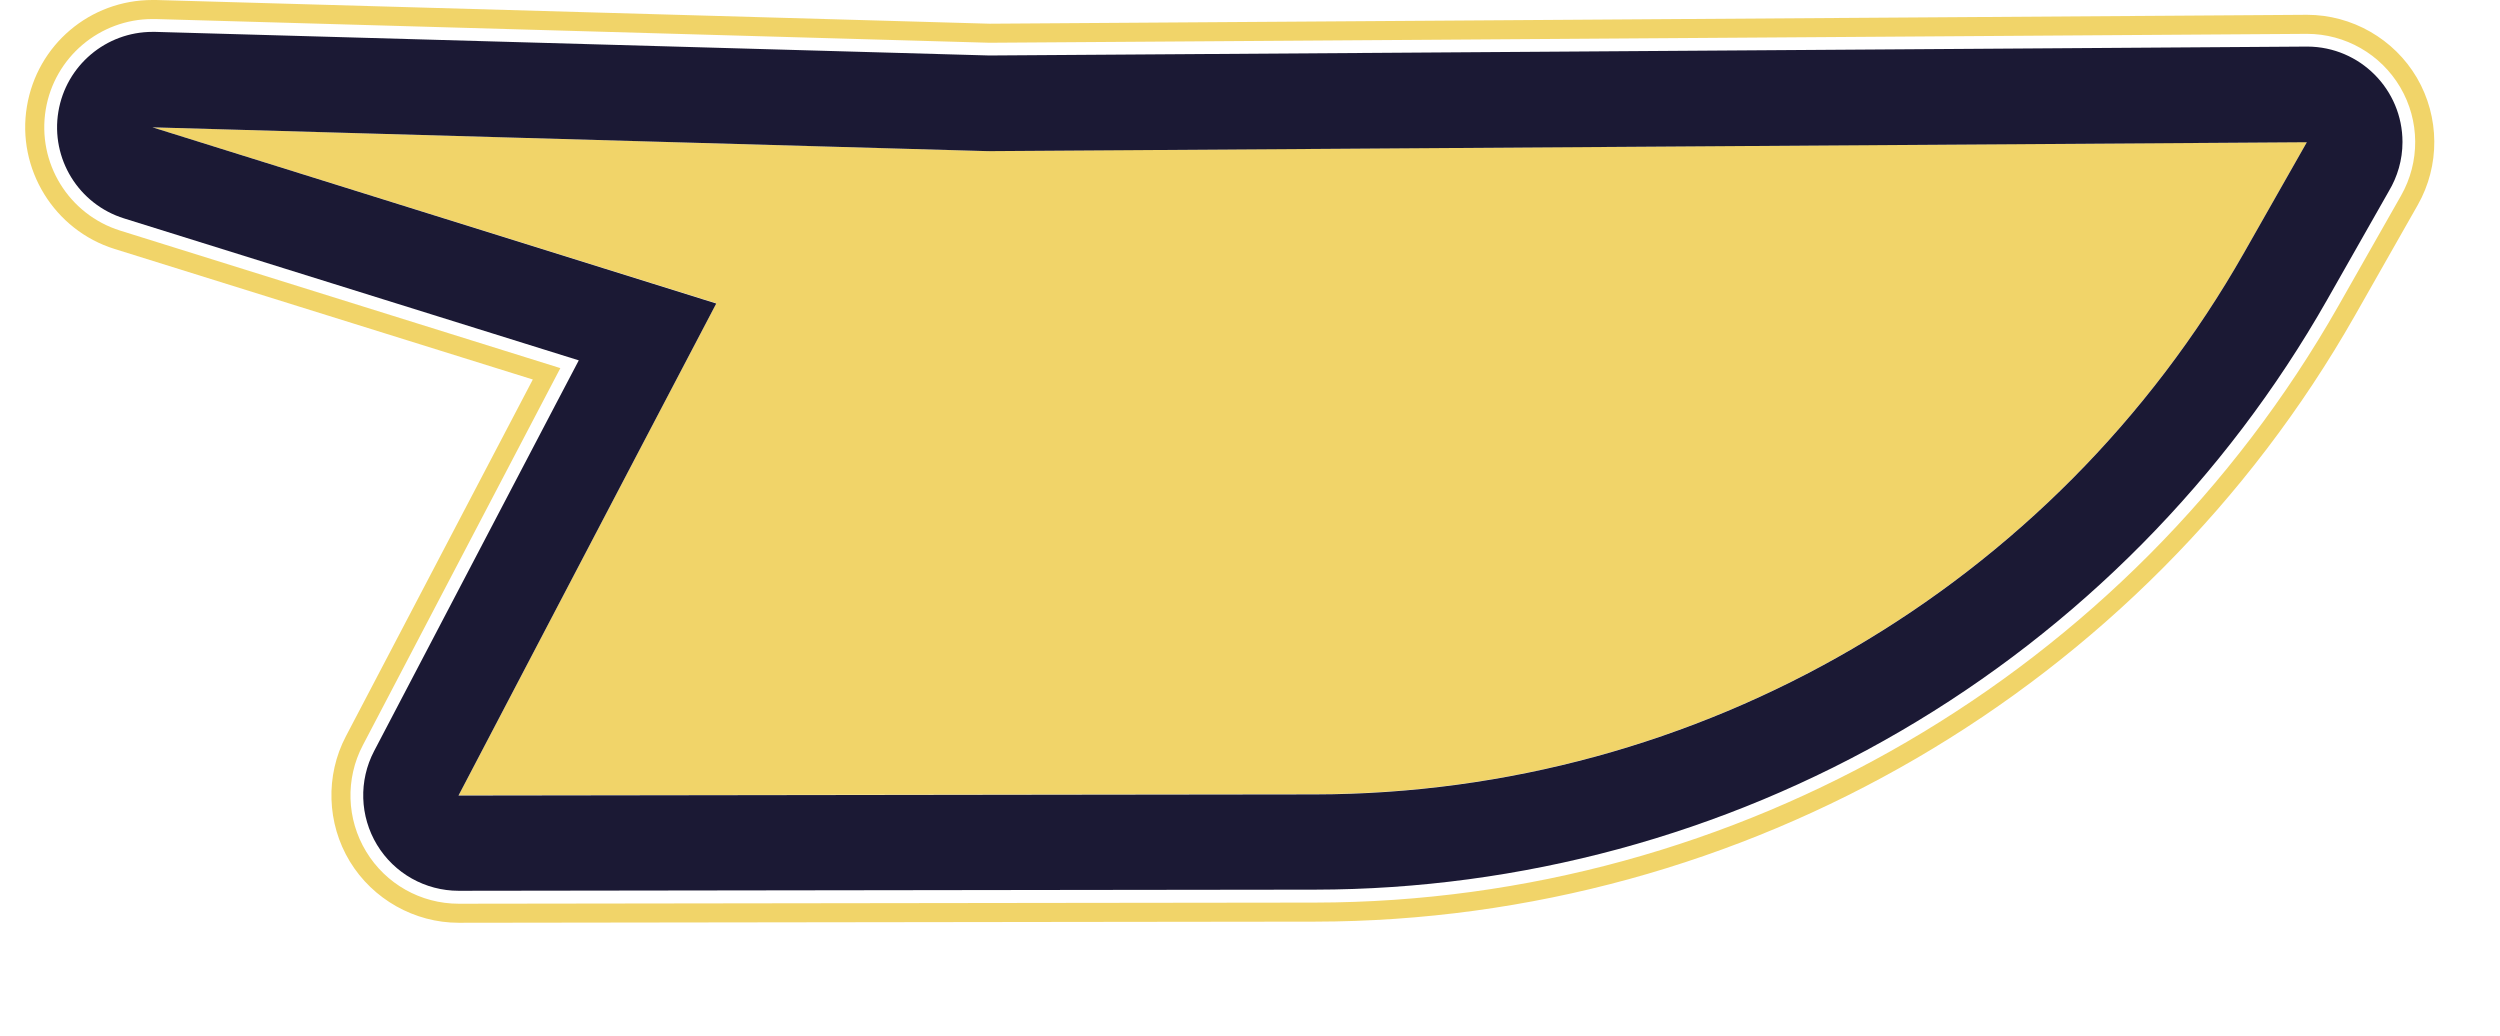
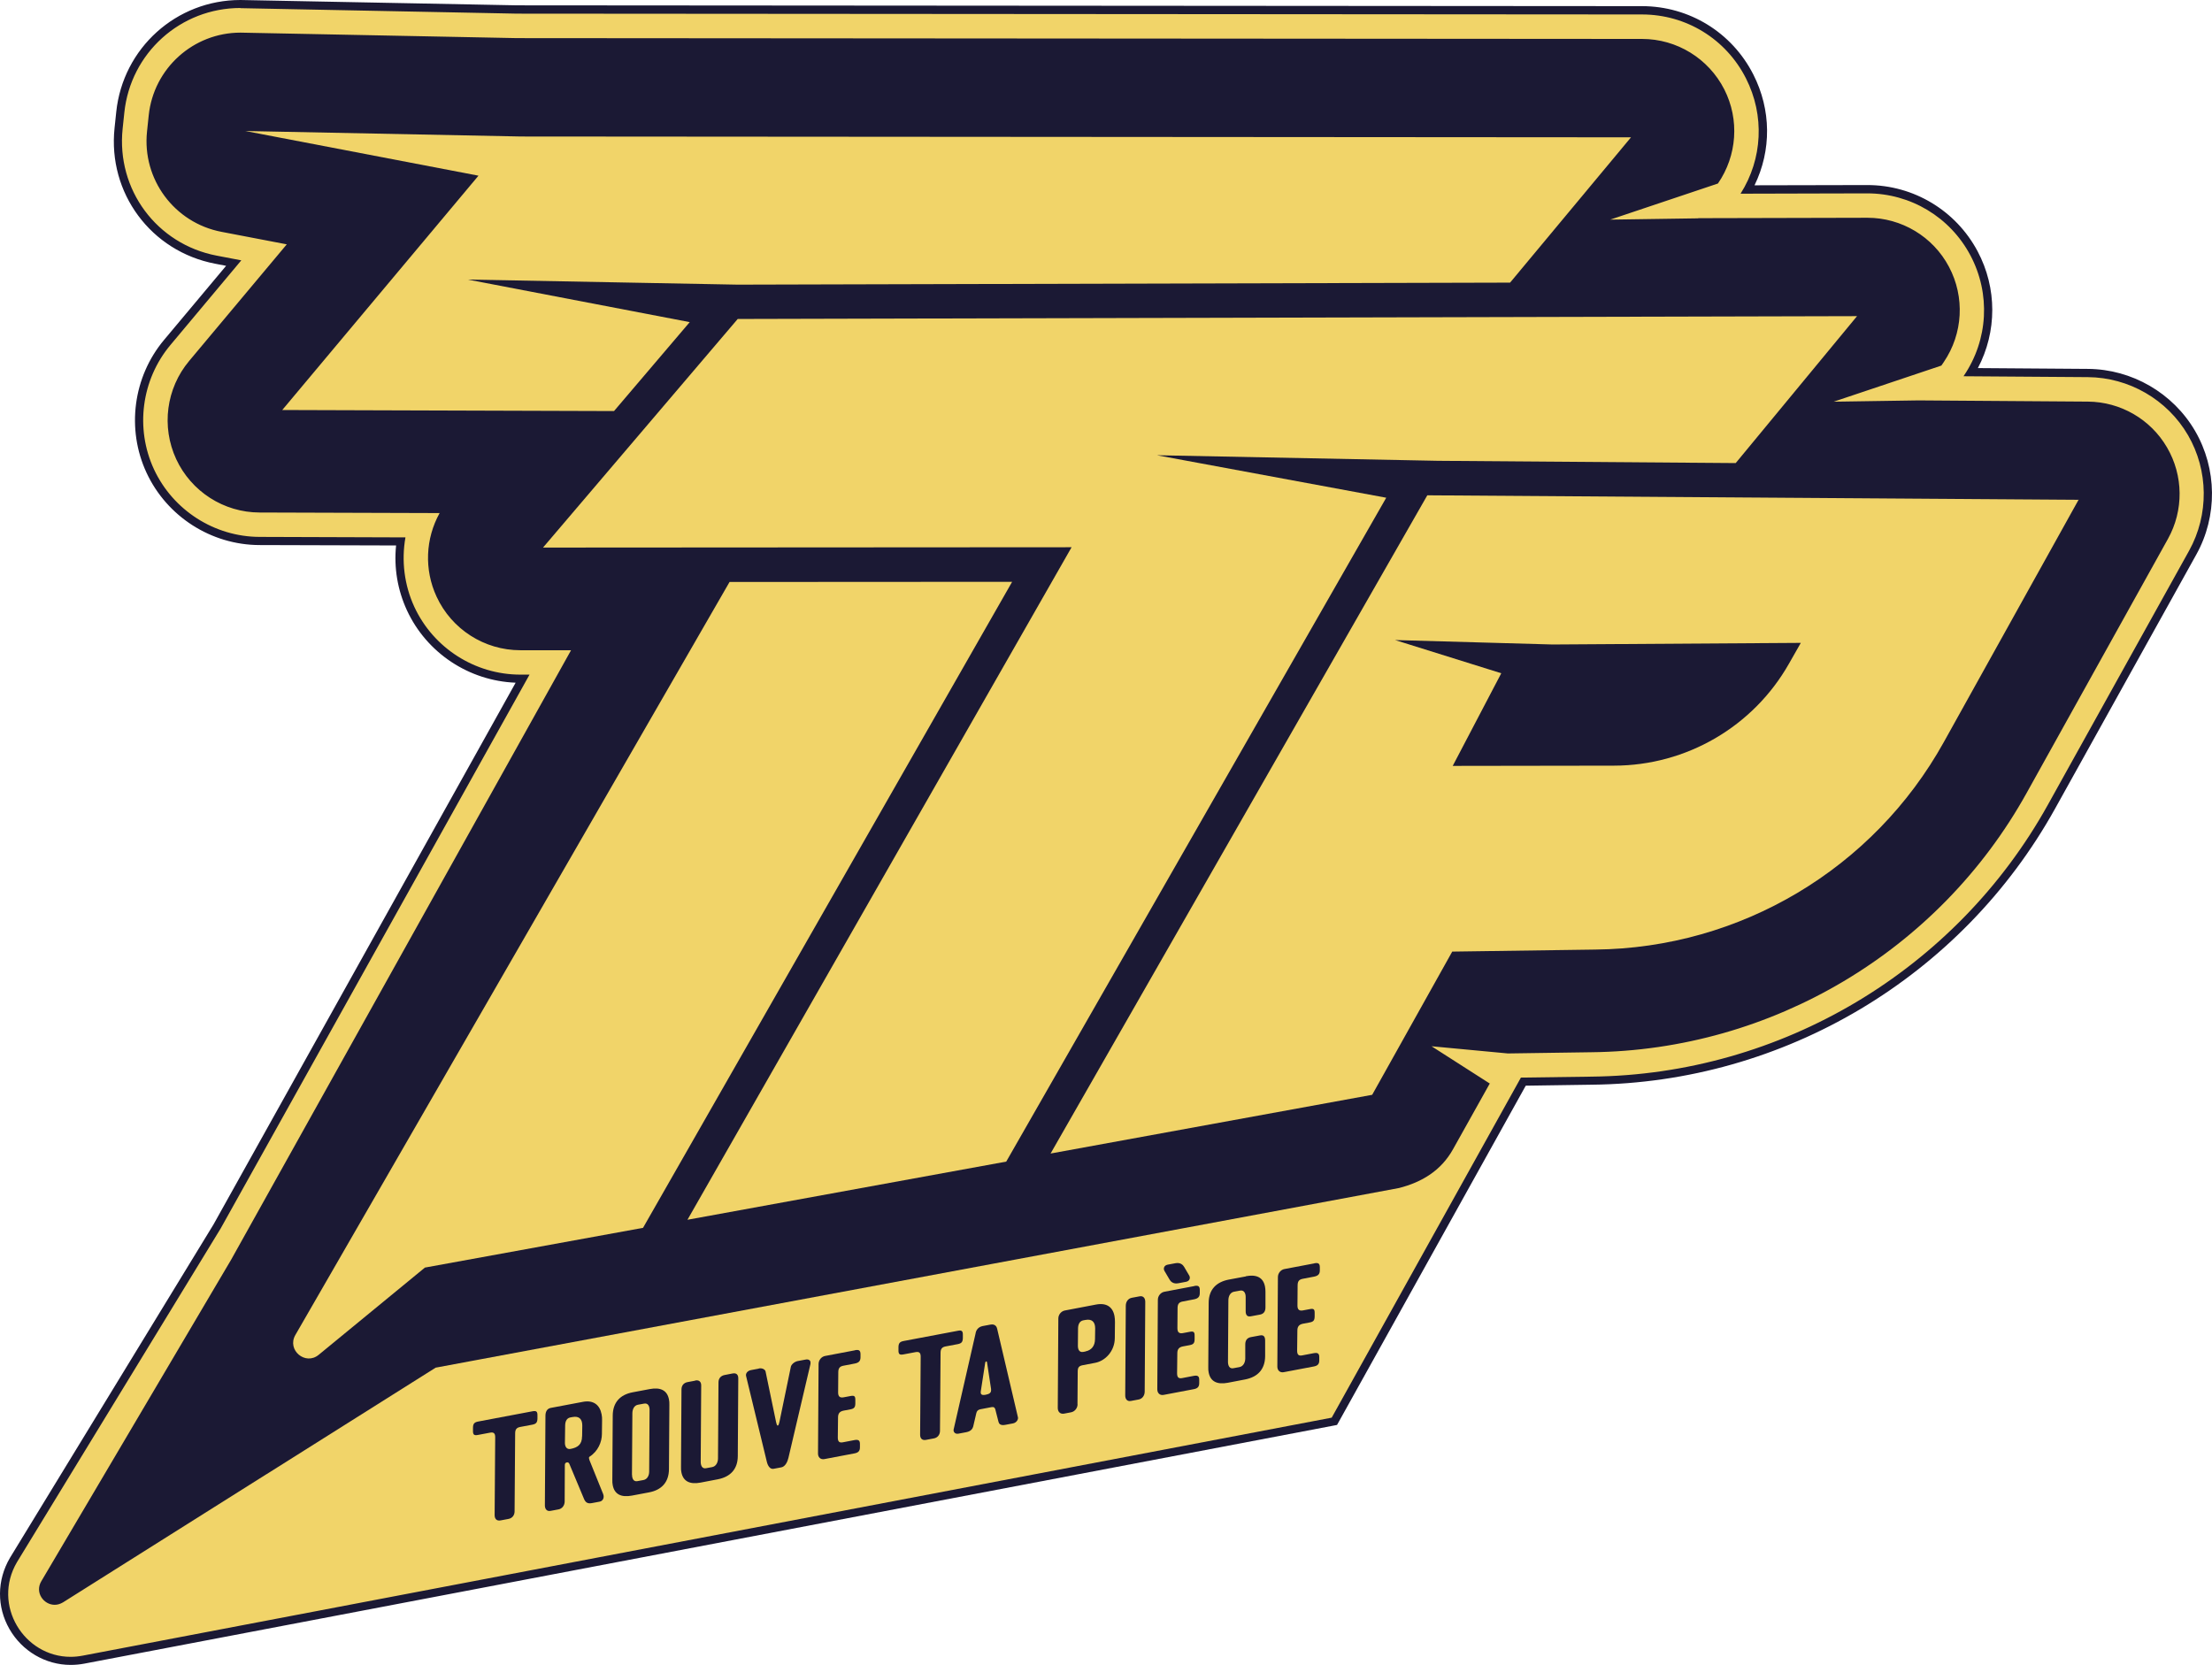
- <svg xmlns="http://www.w3.org/2000/svg" id="Calque_1" data-name="Calque 1" viewBox="0 0 241.5 100">
+ <svg xmlns="http://www.w3.org/2000/svg" id="Calque_1" data-name="Calque 1" viewBox="0 0 273.82 206.12">
  <defs>
    <style>
      .cls-1 {
        fill: #1b1934;
      }

      .cls-2 {
        fill: #f1d469;
      }
    </style>
  </defs>
+   <path class="cls-1" d="M268.24,55.38c-2.03-3.49-5.76-5.64-9.79-5.67l-21.07-.15,3.23-4.75c2.38-3.51,2.63-8.04.64-11.79-1.98-3.74-5.87-6.07-10.09-6.07,0,0-8.63.02-21.61.06l2.94-4.04c2.53-3.48,2.9-8.08.95-11.91-1.95-3.83-5.88-6.25-10.18-6.25l-139.26-.1s-34.17-.68-34.24-.68c-5.83,0-10.75,4.41-11.36,10.24l-.21,2c-.62,5.91,3.38,11.3,9.21,12.42l8.09,1.55-12.08,14.43c-2.85,3.4-3.47,8.14-1.61,12.16,1.87,4.02,5.89,6.6,10.32,6.61,0,0,11.22.04,22.29.07-1.75,3.15-1.93,6.99-.38,10.34,1.87,4.05,5.92,6.64,10.37,6.64,0,0,2.48,0,6.29,0l-42.07,75.44-23.5,39.81c-1.05,1.74.97,3.71,2.68,2.62l25.19-15.87h.01l20.92-13.18,118.1-21.99c3.35-.61,6.17-2.07,7.83-5.04l6.63-11.88,10.47-.15c22.37-.23,43.03-12.52,53.9-32.09l17.5-31.47c1.96-3.53,1.92-7.83-.12-11.32Z" />
  <g>
-     <g>
-       <path class="cls-2" d="M95.57,14.6h-.15L14.73,12.3l54.47,17-7.42,14.15-17.48,33.38,58.76-.08,23.97-.03c37.14-.05,71.37-20.01,89.74-52.3l6.08-10.7-127.28.86Z" />
-       <path class="cls-2" d="M14.73,1.84c.1,0,.2,0,.3,0l80.54,2.29s127.26-.86,127.28-.86c3.71,0,7.14,1.97,9.02,5.17,1.89,3.22,1.92,7.21.07,10.46l-6.08,10.7c-20.17,35.47-58.03,57.53-98.81,57.59l-23.97.03s-58.76.08-58.77.08c-3.66,0-7.05-1.91-8.94-5.04-1.9-3.13-2.02-7.03-.32-10.27l19.08-36.43L11.62,22.28c-4.99-1.56-8.06-6.55-7.2-11.71C5.26,5.53,9.64,1.84,14.73,1.84M14.73,0C8.7,0,3.59,4.32,2.6,10.28c-1.01,6.03,2.63,11.95,8.47,13.77l40.4,12.61-18.06,34.47c-1.99,3.79-1.84,8.42.38,12.08,2.22,3.66,6.25,5.93,10.52,5.93t58.77-.08l23.97-.03c41.44-.06,79.92-22.48,100.42-58.52l6.08-10.7c2.17-3.81,2.13-8.52-.08-12.3-2.2-3.75-6.27-6.08-10.61-6.08t-127.26.86L15.08,0c-.12,0-.23,0-.35,0h0Z" />
-     </g>
-     <path class="cls-1" d="M14.73,12.3l80.68,2.3h.15l127.28-.86-6.08,10.7c-18.36,32.29-52.6,52.25-89.74,52.3l-23.97.03-58.76.08,17.48-33.38,7.42-14.15L14.73,12.3M222.85,13.74h0M14.73,3.08c-4.49,0-8.35,3.25-9.09,7.7-.76,4.54,1.95,8.95,6.35,10.32l43.92,13.71-2.29,4.36-17.48,33.38c-1.5,2.86-1.39,6.3.28,9.06,1.67,2.76,4.66,4.44,7.89,4.44h.01l58.76-.08,23.97-.03c19.85-.03,39.4-5.32,56.54-15.31,17.14-9.99,31.39-24.39,41.2-41.65l5.97-10.51c.83-1.39,1.32-3.01,1.32-4.75,0-5.08-4.11-9.2-9.18-9.22,0,0,0,0,0,0,0,0,0,0,0,0-.01,0-.02,0-.03,0-.02,0-.04,0-.06,0l-127.24.86L15,3.08c-.09,0-.18,0-.27,0h0Z" />
+     <path class="cls-2" d="M8.74,205.62c-2.92,0-5.65-1.61-7.13-4.19-1.49-2.6-1.47-5.69.05-8.29l25.22-41.32,37.81-67.79h-.19c-5.9,0-11.23-3.41-13.66-8.68-1.2-2.6-1.63-5.46-1.23-8.31l-17.48-.06c-5.77-.02-11.08-3.42-13.51-8.66-2.43-5.24-1.61-11.49,2.1-15.91l8.23-9.83-2.2-.42c-7.69-1.48-12.88-8.46-12.06-16.25l.21-2C15.69,6.26,22.08.5,29.76.5c.05,0,.12,0,34.28.68l139.22.1c5.66,0,10.76,3.14,13.32,8.18,2.28,4.49,2.18,9.65-.23,14l14.8-.04c5.54,0,10.6,3.04,13.21,7.94,2.48,4.66,2.31,10.22-.38,14.71l14.49.1c5.26.04,10.17,2.88,12.81,7.42,2.65,4.54,2.71,10.22.15,14.81l-17.5,31.47c-11.49,20.67-33.3,33.67-56.94,33.91l-8.43.12-23.39,42.05L10.35,205.46c-.54.1-1.08.15-1.61.15h0ZM29.06,156.18l-23.51,39.82c-.38.63-.19,1.16-.04,1.42.26.46.75.75,1.25.75.26,0,.52-.08.76-.23l25.31-15.95h.01l20.88-13.15,119.35-22.26c2.97-.76,5.05-2.25,6.33-4.54l4.33-7.74-8.56-5.48,11.52,1.09,10.25-.15c22.2-.22,42.68-12.42,53.47-31.83l17.5-31.47c1.87-3.36,1.83-7.5-.11-10.82-1.93-3.32-5.52-5.39-9.36-5.42l-20.97-.15-13.73.21,16.24-5.45.2-.3c2.28-3.36,2.52-7.68.61-11.27-1.9-3.58-5.6-5.8-9.65-5.8l-20.71.05-.24.02-14.13.21,16.25-5.45c2.19-3.29,2.45-7.49.66-11-1.87-3.68-5.6-5.97-9.73-5.98l-139.26-.1c-.35,0-33.99-.67-34.25-.68-5.6,0-10.27,4.21-10.85,9.79l-.21,2c-.6,5.69,3.19,10.8,8.81,11.87l8.93,1.71-12.63,15.09c-2.71,3.23-3.31,7.8-1.53,11.62,1.78,3.83,5.65,6.31,9.87,6.32l23.14.08-.41.75c-1.69,3.04-1.82,6.73-.37,9.88,1.78,3.85,5.67,6.34,9.92,6.34h7.15s-42.49,76.19-42.49,76.19Z" />
+     <path class="cls-1" d="M29.76,1.01s.11,0,34.27.68l139.23.1c5.46,0,10.4,3.03,12.87,7.91,2.33,4.59,2.06,9.98-.67,14.28l11.28-.03c2.82,0,4.41-.01,4.41-.01,5.36,0,10.25,2.94,12.76,7.67,2.52,4.75,2.21,10.46-.81,14.91l-.04.06,15.4.11c5.08.04,9.82,2.78,12.38,7.17,2.56,4.39,2.61,9.87.15,14.31l-17.49,31.47c-11.4,20.52-33.05,33.41-56.5,33.65l-8.73.12-23.42,42.1L10.26,204.97c-.52.1-1.02.15-1.52.15-5.77,0-9.75-6.41-6.64-11.72l25.22-41.32,38.23-68.56h-1.05s-.09,0-.09,0c-5.61,0-10.76-3.29-13.12-8.39-1.25-2.71-1.61-5.72-1.1-8.6l-18.07-.06c-5.58-.02-10.7-3.3-13.06-8.37-2.35-5.06-1.55-11.1,2.03-15.38l8.78-10.49-3.04-.58c-7.43-1.42-12.44-8.18-11.65-15.71l.21-2c.77-7.38,6.95-12.95,14.37-12.95M64.4,80.5s2.48,0,6.29,0l-42.07,75.44-23.5,39.81c-.84,1.4.28,2.93,1.65,2.93.34,0,.69-.1,1.04-.31l25.19-15.87h.01l20.92-13.18,119.25-22.24c2.84-.72,5.21-2.16,6.68-4.79l4.63-8.28-.08.13-7.2-4.61,9.45.89,10.31-.15c22.37-.23,43.03-12.52,53.9-32.09l17.5-31.47c1.96-3.53,1.92-7.83-.12-11.32-2.03-3.49-5.76-5.64-9.79-5.67l-20.97-.15-10.5.16,13.33-4.47.3-.44c2.38-3.51,2.63-8.04.64-11.79-1.98-3.74-5.87-6.07-10.09-6.07,0,0-8.34.02-20.95.05v.02s-10.89.16-10.89.16l13.33-4.47c2.37-3.44,2.69-7.91.79-11.65-1.95-3.83-5.88-6.25-10.18-6.25l-139.26-.1s-34.17-.68-34.24-.68c-5.83,0-10.75,4.41-11.36,10.24l-.21,2c-.62,5.91,3.38,11.3,9.21,12.42l8.09,1.55-12.08,14.43c-2.85,3.4-3.47,8.14-1.61,12.16,1.87,4.02,5.89,6.6,10.32,6.61,0,0,11.22.04,22.29.07-1.75,3.15-1.93,6.99-.38,10.34,1.87,4.05,5.92,6.64,10.37,6.64M29.76,0c-7.93,0-14.54,5.95-15.37,13.85l-.21,2c-.85,8.05,4.51,15.28,12.46,16.8l1.35.26-7.68,9.17c-3.83,4.57-4.69,11.03-2.17,16.45,2.52,5.42,8,8.93,13.97,8.95l16.92.05c-.28,2.75.18,5.5,1.34,8.02,2.44,5.28,7.68,8.75,13.46,8.97l-37.4,67.07L1.23,192.87c-1.62,2.77-1.64,6.06-.06,8.81,1.57,2.74,4.47,4.44,7.57,4.44.56,0,1.14-.05,1.71-.16l154.6-29.46.46-.09.23-.41,23.13-41.59,8.15-.12c23.81-.24,45.79-13.33,57.37-34.17l17.49-31.47c2.64-4.75,2.58-10.61-.16-15.31-2.74-4.69-7.81-7.63-13.25-7.67l-13.63-.1c2.37-4.5,2.39-9.89-.03-14.45-2.69-5.06-7.92-8.21-13.65-8.21h-.1s-4.31.01-4.31.01l-9.56.02c2.11-4.33,2.08-9.34-.15-13.72-2.65-5.21-7.92-8.45-13.77-8.46l-139.23-.1C29.87,0,29.81,0,29.76,0h0ZM64.4,79.49c-4.05,0-7.76-2.38-9.46-6.05-1.39-3-1.26-6.53.35-9.43l.83-1.49h-1.71s-22.29-.08-22.29-.08c-4.02-.01-7.72-2.38-9.41-6.03-1.69-3.65-1.12-8,1.46-11.09l12.08-14.43,1.1-1.31-1.68-.32-8.09-1.55c-5.36-1.03-8.97-5.9-8.4-11.33l.21-2c.56-5.32,5.01-9.34,10.36-9.34.31,0,33.88.67,34.22.68l139.28.1c3.94,0,7.5,2.19,9.28,5.7,1.68,3.3,1.47,7.24-.54,10.35l-13.01,4.36-6.15,2.06,6.48-.1,10.89-.16h.57s0-.02,0-.02l20.37-.05c3.86,0,7.39,2.12,9.2,5.53,1.82,3.42,1.59,7.54-.58,10.75l-.11.16-13.01,4.36-6.15,2.06,6.48-.1,10.5-.16,20.95.15c3.66.03,7.08,2.01,8.93,5.17,1.85,3.16,1.89,7.12.1,10.32l-17.5,31.47c-10.7,19.25-31.02,31.35-53.03,31.57l-10.26.15-9.4-.89-4.14-.39,3.5,2.24,6.41,4.11-4.09,7.33c-1.2,2.16-3.17,3.57-6.02,4.3l-119.22,22.24-.19.04-.16.1-20.68,13.02h0l-.26.16-25.19,15.87c-.17.11-.33.16-.5.16-.32,0-.64-.2-.81-.5-.11-.2-.2-.52.03-.91l23.51-39.81,42.09-75.46.84-1.5h-1.72s-6.15,0-6.15,0h-.15s0,0,0,0h0Z" />
+   </g>
+   <g>
+     <path class="cls-1" d="M65.92,174.72c.47-.09.62.03.61.52v.38c-.01.49-.17.67-.64.76l-1.49.28c-.47.09-.63.32-.63.81l-.07,9.64c0,.49-.3.86-.77.94l-.96.18c-.47.09-.74-.17-.74-.66l.07-9.64c0-.49-.19-.65-.65-.56l-1.49.28c-.47.09-.62-.03-.61-.52v-.38c.01-.49.17-.67.64-.76l6.73-1.27Z" />
+     <path class="cls-1" d="M69.9,185.88c0,.49-.31.91-.78.99l-.96.18c-.46.09-.72-.22-.71-.71l.07-11.07c0-.49.2-.89.67-.97l3.98-.75c1.29-.24,2.08.38,2.3,1.54.05.24.07.5.06.77l-.02,1.67c0,.98-.48,2.15-1.54,2.82-.14.09,0,.38,0,.42l1.7,4.21c.17.47-.06.86-.45.93l-.96.18c-.62.12-.84-.18-1.02-.65l-1.77-4.23c-.06-.14-.19-.19-.31-.16-.13.02-.24.13-.24.3l-.02,4.54ZM72.06,177.82l.02-1.34c0-.82-.42-1.19-1.19-1.05l-.28.05c-.47.09-.64.5-.65.99l-.03,2.16c0,.49.24.84.7.75.9-.17,1.42-.56,1.42-1.56Z" />
+     <path class="cls-1" d="M80.44,171.97c1.32-.25,2.16.16,2.37,1.29.04.2.06.42.05.67l-.05,7.95c-.01,1.63-.92,2.59-2.47,2.88l-2.12.4c-1.32.25-2.16-.16-2.37-1.29-.04-.2-.06-.42-.05-.67l.05-7.95c.01-1.63.92-2.59,2.47-2.88l2.12-.4ZM78.24,182.58c0,.49.2.88.66.79l.76-.14c.47-.09.7-.56.7-1.05l.05-7.63c0-.49-.21-.87-.68-.78l-.76.14c-.47.09-.68.55-.69,1.04l-.05,7.63Z" />
+     <path class="cls-1" d="M86.06,170.91c.46-.09.75.14.74.63l-.06,9.44c0,.49.2.88.66.79l.76-.14c.47-.09.71-.56.72-1.05l.06-9.44c0-.49.29-.82.76-.91l.98-.19c.47-.09.72.14.71.63l-.06,9.6c-.01,1.63-.93,2.57-2.47,2.87l-2.14.41c-1.32.25-2.15-.15-2.37-1.27-.04-.2-.06-.42-.05-.66l.06-9.6c0-.49.28-.82.74-.91l.96-.18Z" />
+     <path class="cls-1" d="M93.93,169.42c.47-.09.8.16.84.38l1.3,6.26c.05.19.1.45.21.43.11-.02.18-.31.22-.52l1.4-6.77c.05-.24.4-.61.86-.7l.96-.18c.36-.07.56.07.61.3.01.07.01.14,0,.23l-2.73,11.63c-.11.49-.4,1.09-.87,1.18l-.96.18c-.46.09-.73-.4-.84-.85l-2.57-10.62c-.09-.31.15-.66.61-.75l.96-.18Z" />
+     <path class="cls-1" d="M105.83,167.16c.47-.09.69,0,.69.49v.39c0,.49-.25.68-.71.77l-1.41.27c-.47.09-.63.33-.63.82l-.02,2.5c0,.49.22.68.69.59l.85-.16c.47-.09.6.02.59.51v.39c0,.49-.14.66-.6.75l-.85.16c-.47.09-.69.34-.69.83l-.03,2.49c0,.49.16.69.63.6l1.41-.27c.47-.09.71,0,.7.49v.41c0,.49-.25.67-.71.75l-3.69.7c-.47.09-.8-.22-.79-.71l.07-11.06c0-.49.36-.92.82-1l3.69-.7Z" />
+     <path class="cls-1" d="M118.58,164.75c.47-.09.62.03.61.52v.38c-.01.49-.17.67-.64.76l-1.49.28c-.47.09-.63.32-.63.81l-.07,9.64c0,.49-.3.86-.77.94l-.96.18c-.47.09-.74-.17-.73-.66l.07-9.64c0-.49-.19-.65-.65-.56l-1.49.28c-.47.09-.62-.03-.61-.52v-.38c.01-.49.17-.67.64-.76l6.73-1.27Z" />
+     <path class="cls-1" d="M120.77,165.02c.05-.24.25-.73.87-.85l.96-.18c.62-.12.8.31.84.53l2.57,10.95c.06.23-.15.66-.61.75l-.96.18c-.62.12-.79-.16-.84-.38l-.39-1.53c-.06-.22-.18-.34-.49-.28l-1.36.26c-.31.06-.44.23-.5.47l-.39,1.67c-.07.24-.24.58-.86.7l-.96.18c-.47.09-.66-.27-.6-.52l2.73-11.95ZM122.69,172.01l-.51-3.36c-.01-.06-.04-.11-.1-.1-.06.01-.1.07-.12.14l-.55,3.56c-.06.42.16.51.62.42.47-.09.7-.26.65-.66Z" />
+     <path class="cls-1" d="M133.39,173.85c0,.49-.36.92-.82,1l-.84.16c-.47.09-.79-.21-.79-.7l.07-11.07c0-.49.36-.92.82-1l3.83-.73c1.3-.25,2.09.28,2.3,1.42.04.22.06.46.06.73l-.02,1.99c-.01,1.63-1.18,2.83-2.42,3.07l-1.52.29c-.47.09-.64.25-.65.74l-.03,4.1ZM134.36,167.31c.77-.15,1.18-.7,1.19-1.51l.02-1.34c0-.82-.42-1.19-1.19-1.05l-.28.05c-.46.09-.64.5-.65.99l-.02,2.16c0,.49.19.84.66.76.03,0,.25-.05.28-.05Z" />
+     <path class="cls-1" d="M141.06,160.49c.46-.09.72.22.71.71l-.07,11.07c0,.49-.28.9-.74.99l-.96.18c-.46.09-.72-.22-.71-.71l.07-11.07c0-.49.28-.9.74-.99l.96-.18Z" />
+     <path class="cls-1" d="M147.83,159.21c.47-.09.69,0,.69.49v.39c0,.49-.25.68-.71.77l-1.41.27c-.47.09-.63.33-.63.82l-.02,2.5c0,.49.22.68.69.59l.85-.16c.47-.09.6.02.59.51v.39c0,.49-.14.66-.6.75l-.85.16c-.47.09-.69.34-.69.83l-.03,2.49c0,.49.16.69.63.6l1.41-.27c.47-.09.71,0,.7.49v.41c0,.49-.25.67-.71.75l-3.69.7c-.47.09-.79-.21-.79-.7l.07-11.07c0-.49.36-.92.82-1l3.69-.7ZM145.5,156.39c.62-.12.94.21,1.08.45l.64,1.09c.15.27.06.67-.4.76l-.96.18c-.62.12-.94-.21-1.08-.45l-.64-1.09c-.15-.27-.06-.67.4-.76l.96-.18Z" />
+     <path class="cls-1" d="M154.22,158c1.32-.25,2.15.15,2.37,1.27.04.2.06.42.06.66v1.93c0,.49-.21.8-.67.89l-1.13.21c-.46.09-.65-.15-.65-.64v-1.76c0-.49-.23-.87-.69-.78l-.76.14c-.46.09-.68.55-.69,1.04l-.05,7.64c0,.49.2.88.66.79l.76-.14c.47-.09.71-.56.72-1.05v-1.76c0-.49.22-.81.69-.9l1.13-.21c.47-.09.64.16.64.65v1.93c-.02,1.63-.93,2.57-2.48,2.87l-2.14.41c-1.32.25-2.15-.15-2.37-1.27-.04-.2-.06-.42-.05-.66l.05-7.97c.01-1.63.93-2.57,2.48-2.87l2.14-.4Z" />
+     <path class="cls-1" d="M162.69,156.4c.47-.09.69,0,.69.49v.39c0,.49-.25.68-.71.77l-1.41.27c-.47.09-.63.33-.63.82l-.02,2.5c0,.49.22.68.69.59l.85-.16c.47-.09.6.02.59.51v.39c-.01.49-.14.66-.6.75l-.85.16c-.46.09-.69.34-.69.83l-.03,2.49c0,.49.16.69.63.6l1.41-.27c.47-.09.71,0,.7.49v.41c0,.49-.25.67-.71.75l-3.69.7c-.46.09-.8-.22-.79-.71l.07-11.06c0-.49.36-.92.82-1l3.69-.7Z" />
+   </g>
+   <g>
+     <path class="cls-2" d="M76.01,50.89l9.37-11.01-27.48-5.27s33.25.63,33.41.63l95.62-.25,14.97-17.99-137.39-.1-34.14-.68,28.86,5.53-24.29,29.01,41.07.13Z" />
+     <polygon class="cls-2" points="143.21 56.36 178.02 57.05 178.09 57.05 214.86 57.33 229.88 39.14 91.32 39.49 67.22 67.79 132.65 67.75 85.1 151.01 124.56 143.81 171.6 61.62 143.21 56.36" />
+     <path class="cls-2" d="M176.69,61.31l-46.64,81.5,39.81-7.27,9.91-17.73,17.7-.25c17.96-.18,34.44-9.99,43.16-25.7l16.67-29.98-80.61-.56ZM221.45,82.17c-4.42,7.79-12.69,12.61-21.66,12.62l-19.96.03,6.01-11.47-13.15-4.11,19.51.55,30.72-.2-1.47,2.58Z" />
+     <path class="cls-2" d="M90.31,72.05l-53.75,93.23c-1.07,1.86,1.24,3.81,2.89,2.45l13.15-10.8,27-4.92,45.69-79.98-34.99.02Z" />
  </g>
</svg>
